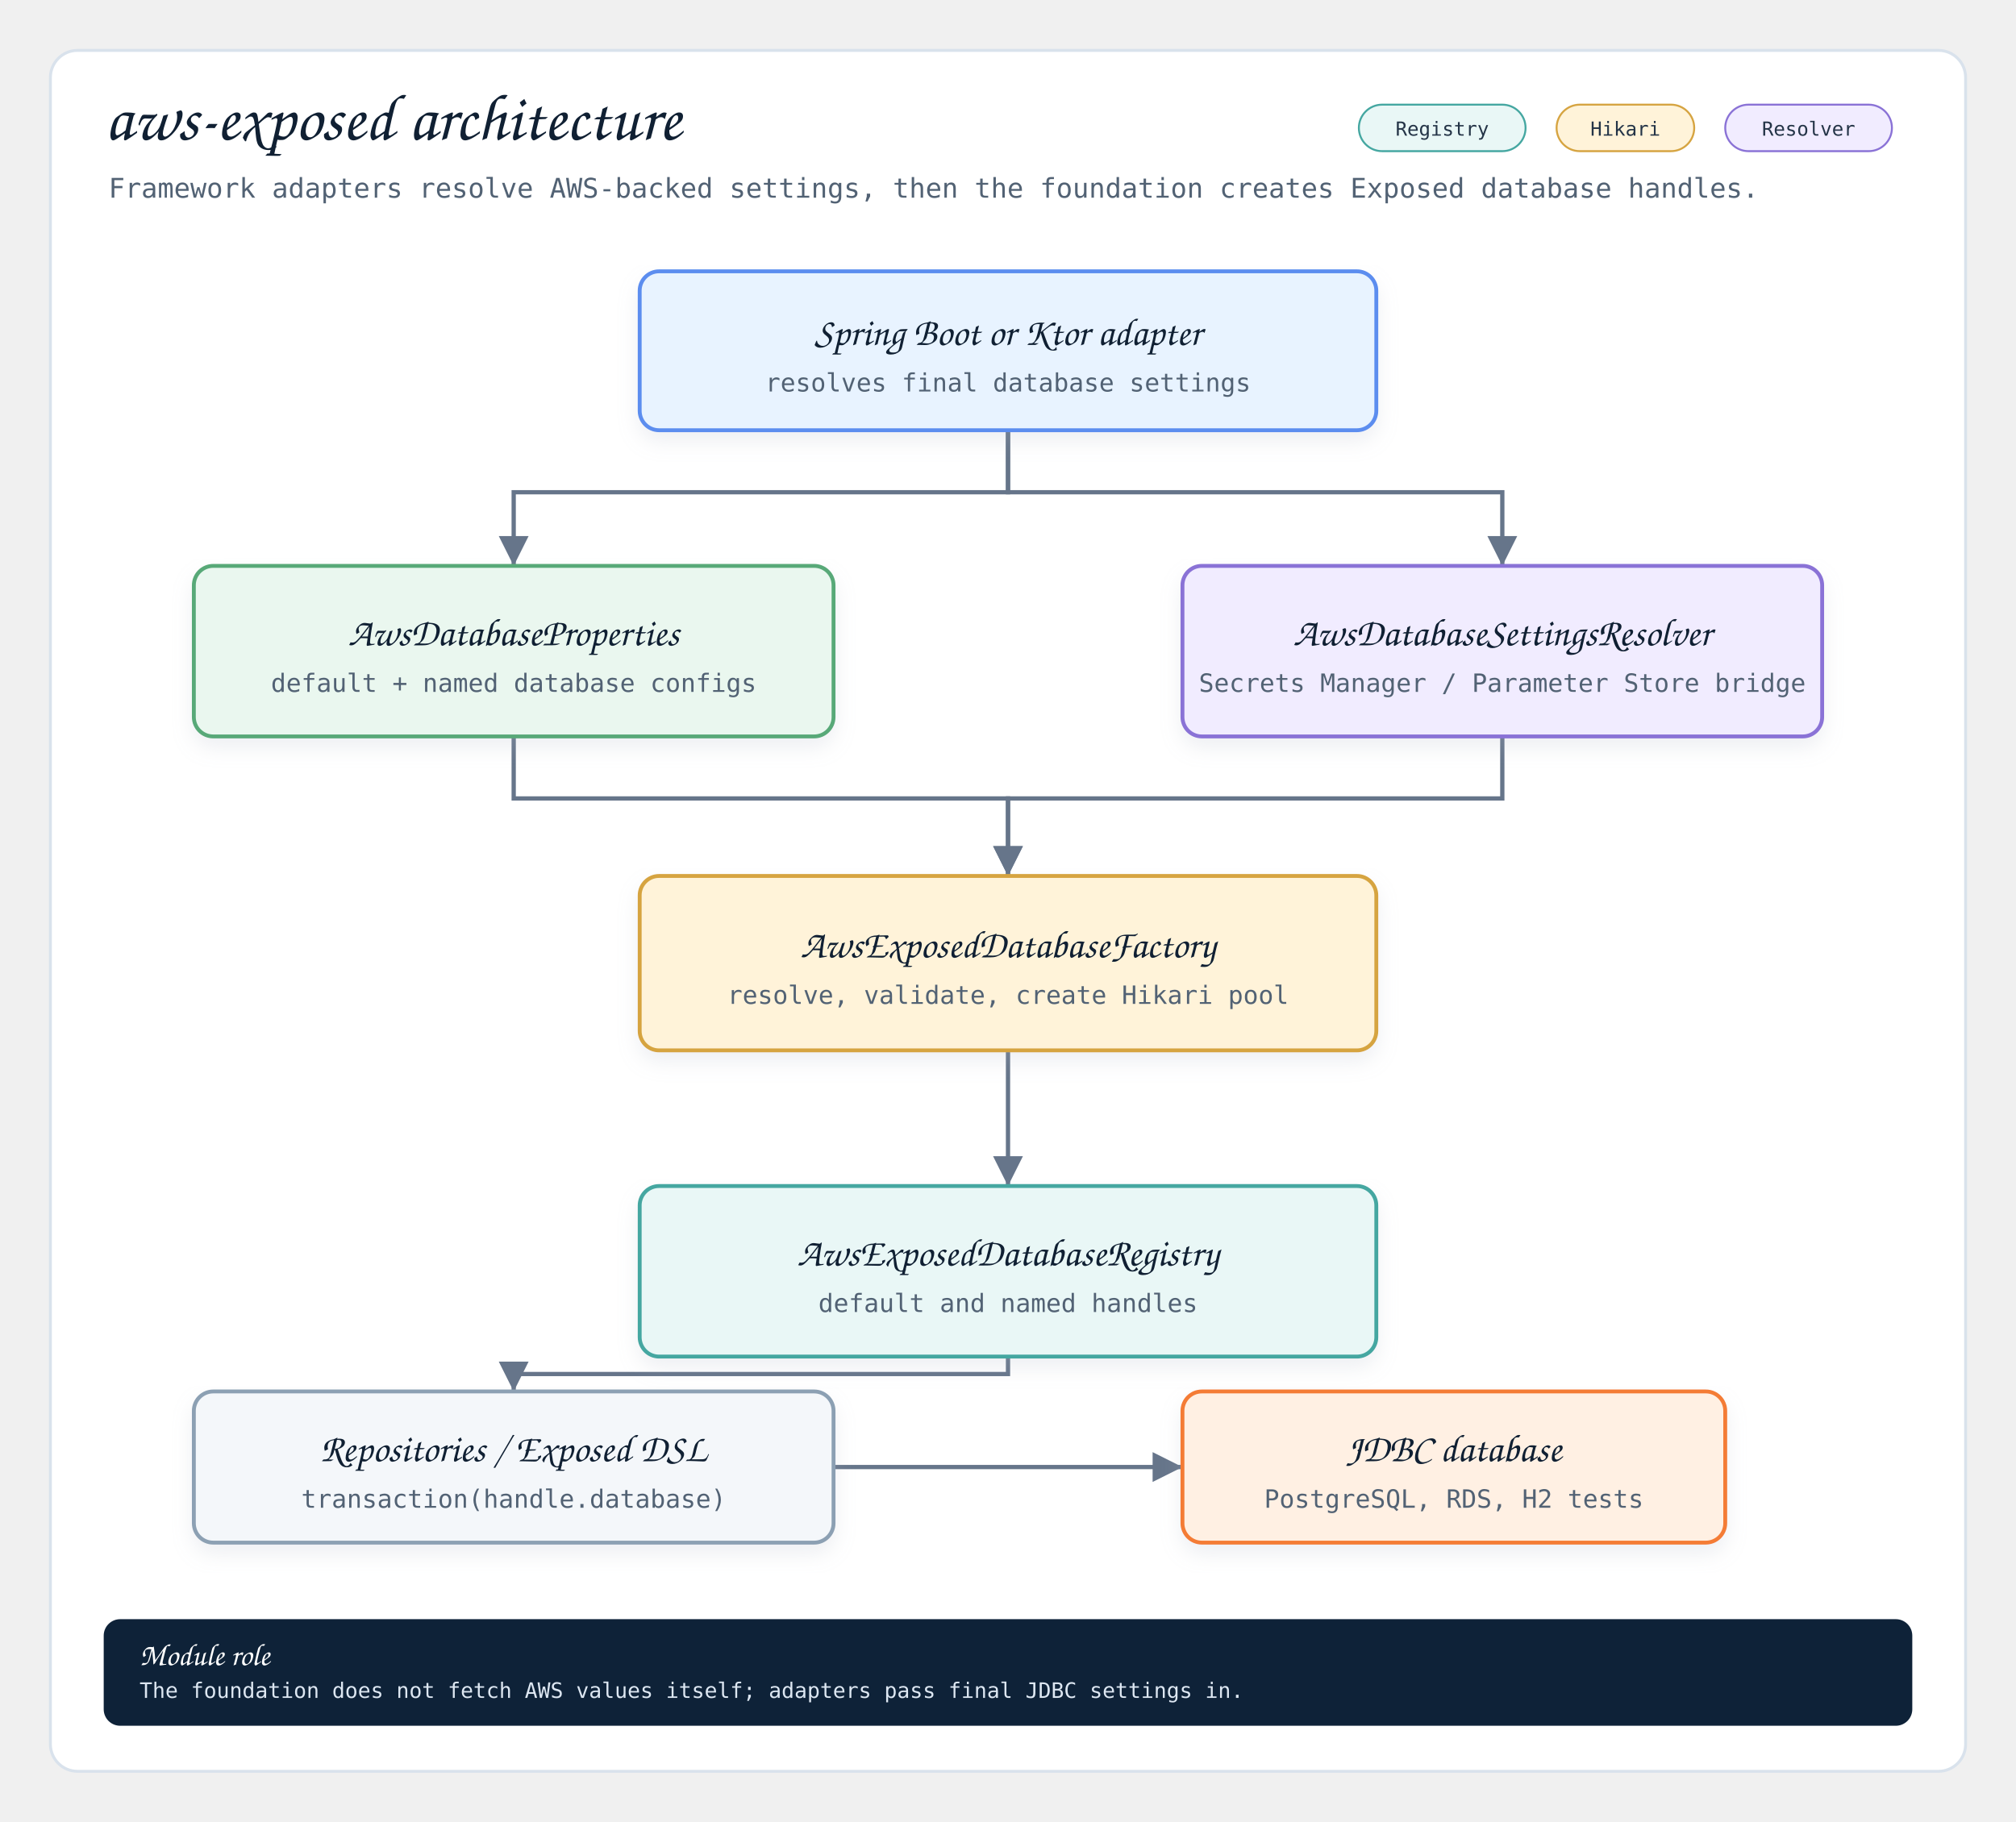
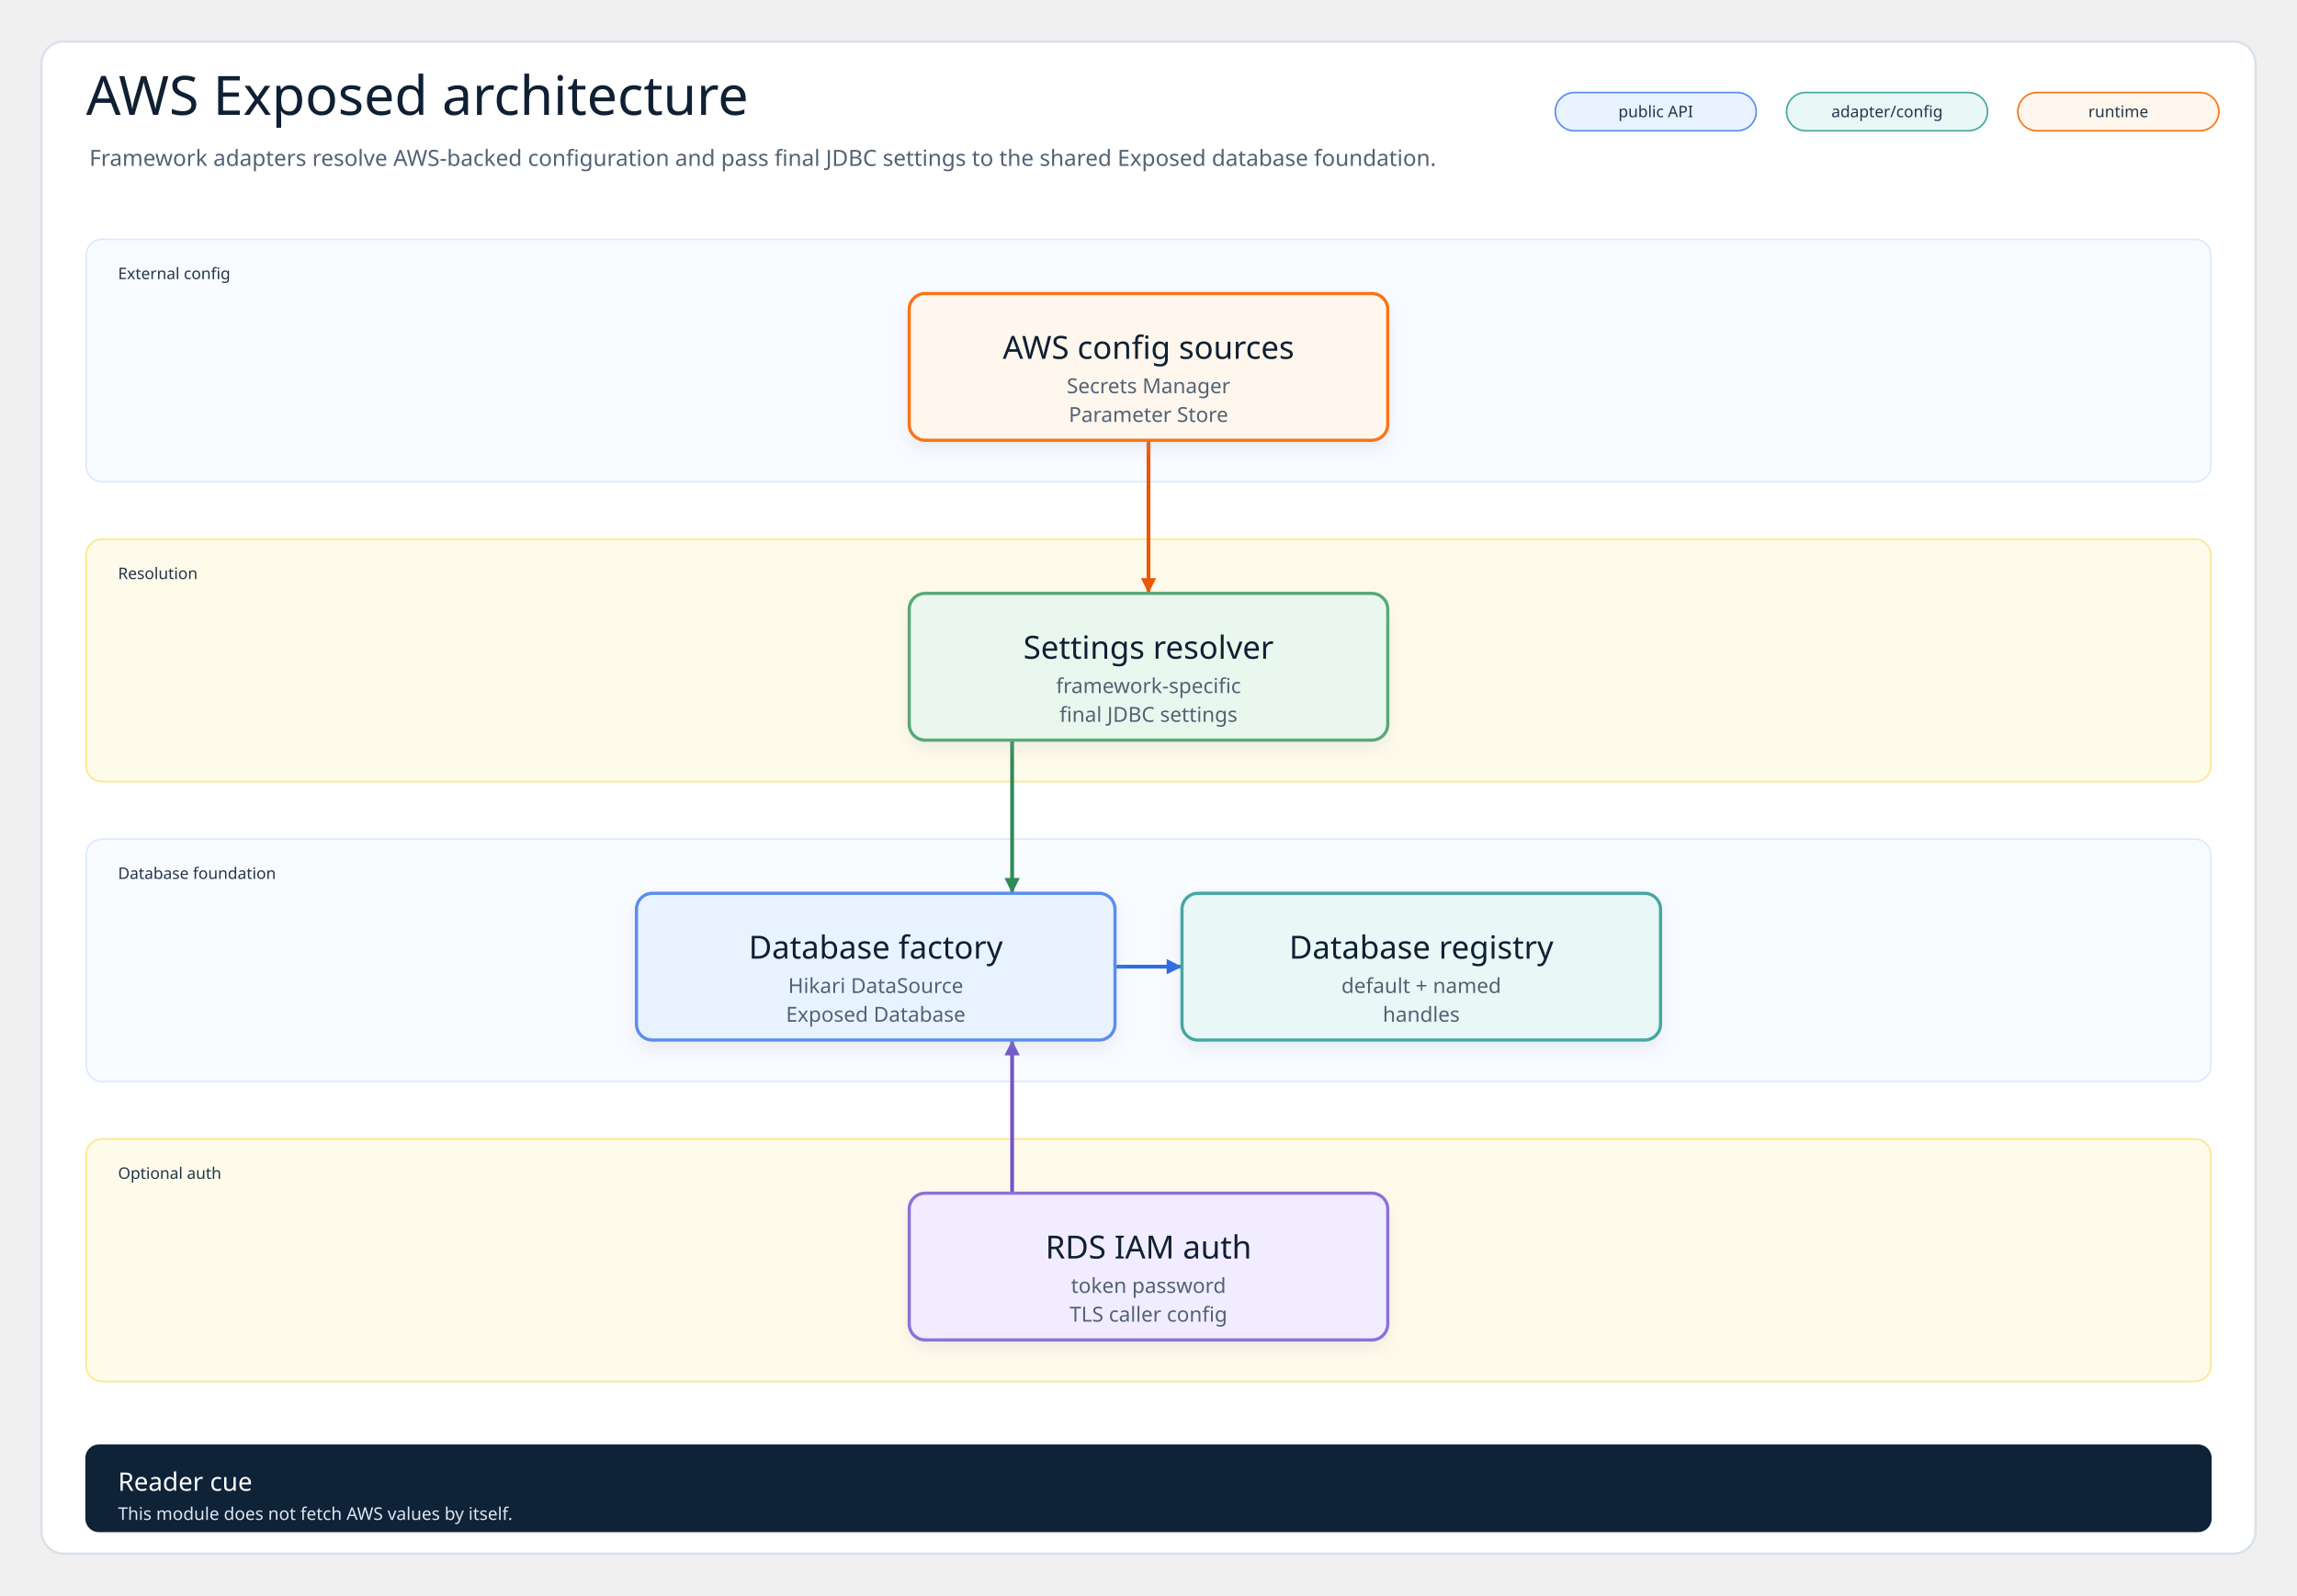
- <svg xmlns="http://www.w3.org/2000/svg" width="1040" height="940" viewBox="0 0 1040 940" role="img" aria-label="aws-exposed architecture">
+ <svg xmlns="http://www.w3.org/2000/svg" width="1440" height="1000" viewBox="0 0 1440 1000" role="img" aria-label="AWS Exposed architecture">
  <defs>
-     <marker id="arrow" markerWidth="9" markerHeight="9" refX="8" refY="4.5" orient="auto" markerUnits="strokeWidth">
-       <path d="M1,1 L8,4.5 L1,8 Z" fill="#66758A" />
-     </marker>
    <filter id="shadow" x="-10%" y="-10%" width="120%" height="130%">
      <feDropShadow dx="0" dy="5" stdDeviation="5" flood-color="#AAB7C6" flood-opacity="0.20" />
    </filter>
  </defs>
  <style>
  svg{background:#F5F7FA}
  .frame{fill:#FFFFFF;stroke:#D9E2EC;stroke-width:1.5}
-   .title{font-family:"Architects Daughter","Comic Sans MS",cursive;font-size:34px;fill:#102033}
-   .subtitle,.detail,.footer-detail{font-family:"Comic Mono","SFMono-Regular",Menlo,monospace;fill:#526274}
+   .title{font-family:"Architects Daughter";font-size:34px;fill:#102033}
+   .seqTitle{font-family:"Architects Daughter";font-size:44px;fill:#102033}
+   .seqSubtitle{font-family:"Comic Mono";font-size:16px;fill:#526274}
+   .seqParticipantTitle{font-family:"Architects Daughter";font-size:24px;fill:#102033}
+   .seqParticipantDetail{font-family:"Comic Mono";font-size:13px;fill:#526274}
+   .subtitle,.detail,.tiny,.label{font-family:"Comic Mono";fill:#526274}
  .subtitle{font-size:14px}
-   .card-title{font-family:"Architects Daughter","Comic Sans MS",cursive;font-size:20px;fill:#102033}
+   .label{font-size:12px;fill:#344456}
+   .card-title{font-family:"Architects Daughter";font-size:20px;fill:#102033}
  .detail{font-size:13px}
-   .chip{font-family:"Comic Mono","SFMono-Regular",Menlo,monospace;font-size:10px;fill:#243447}
+   .tiny{font-size:10px}
+   .chip{font-family:"Comic Mono";font-size:10px;fill:#243447}
  .card{stroke-width:2;filter:url(#shadow)}
-   .edge{fill:none;stroke-width:2.2;marker-end:url(#arrow)}
-   .edge-label{font-family:"Comic Mono","SFMono-Regular",Menlo,monospace;font-size:11px;fill:#344456}
-   .label-bg{fill:#FFFFFF;stroke:#D9E2EC}
+   .edge{fill:none;stroke-width:2.4;stroke-linecap:round;stroke-linejoin:round}
+   .seq{fill:none;stroke-width:3;stroke-linecap:round;stroke-linejoin:round}
+   .seqReturn{fill:none;stroke-width:2.7;stroke-linecap:round;stroke-linejoin:round;stroke-dasharray:8 7}
+   .labelPill{fill:#FFFFFF;stroke:#D6E3EF;stroke-width:1.4}
+   .numberBadge{font-family:"Comic Mono";font-size:12px;fill:#FFFFFF}
+   .altBox{fill:#FFFFFF;fill-opacity:.44;stroke:#D6A441;stroke-width:1.8;stroke-dasharray:8 8}
+   .activation{stroke-width:1.4}
  .footer{fill:#0E2238;stroke:#0E2238}
-   .footer-title{font-family:"Architects Daughter","Comic Sans MS",cursive;font-size:16px;fill:#FFFFFF}
-   .footer-detail{font-size:11px;fill:#DDE7F2}
+   .footer-title{font-family:"Architects Daughter";font-size:16px;fill:#FFFFFF}
+   .footer-detail{font-family:"Comic Mono";font-size:11px;fill:#DDE7F2}
+   .seq-line{stroke:#CBD5E1;stroke-width:1.6;stroke-dasharray:6 8}
+   .bar-label{font-family:"Architects Daughter";font-size:17px;fill:#102033}
</style>
-   <rect x="26" y="26" width="988" height="888" rx="14" class="frame" />
-   <text class="title" x="54" y="72">aws-exposed architecture</text>
-   <text class="subtitle" x="56" y="102">Framework adapters resolve AWS-backed settings, then the foundation creates Exposed database handles.</text>
-   <rect x="890" y="54" width="86" height="24" rx="12" fill="#F1ECFF" stroke="#8A72D6" />
-   <text class="chip" x="933" y="70" text-anchor="middle">Resolver</text>
-   <rect x="803" y="54" width="71" height="24" rx="12" fill="#FFF3D9" stroke="#D6A441" />
-   <text class="chip" x="838.5" y="70" text-anchor="middle">Hikari</text>
-   <rect x="701" y="54" width="86" height="24" rx="12" fill="#E9F7F6" stroke="#45A7A1" />
-   <text class="chip" x="744" y="70" text-anchor="middle">Registry</text>
+   <defs>
+     <marker id="arrow-blue" viewBox="0 0 5 5" markerWidth="5" markerHeight="5" refX="4.5" refY="2.5" orient="auto" markerUnits="strokeWidth">
+       <path d="M 0.5 0.5 L 4.5 2.5 L 0.5 4.5 Z" fill="#2F6DE0" />
+     </marker>
+     <marker id="arrow-green" viewBox="0 0 5 5" markerWidth="5" markerHeight="5" refX="4.5" refY="2.5" orient="auto" markerUnits="strokeWidth">
+       <path d="M 0.5 0.5 L 4.5 2.5 L 0.5 4.5 Z" fill="#2F8B57" />
+     </marker>
+     <marker id="arrow-teal" viewBox="0 0 5 5" markerWidth="5" markerHeight="5" refX="4.5" refY="2.5" orient="auto" markerUnits="strokeWidth">
+       <path d="M 0.5 0.5 L 4.5 2.5 L 0.5 4.5 Z" fill="#168E86" />
+     </marker>
+     <marker id="arrow-amber" viewBox="0 0 5 5" markerWidth="5" markerHeight="5" refX="4.5" refY="2.5" orient="auto" markerUnits="strokeWidth">
+       <path d="M 0.5 0.5 L 4.5 2.5 L 0.5 4.5 Z" fill="#B98518" />
+     </marker>
+     <marker id="arrow-rose" viewBox="0 0 5 5" markerWidth="5" markerHeight="5" refX="4.5" refY="2.5" orient="auto" markerUnits="strokeWidth">
+       <path d="M 0.5 0.5 L 4.5 2.5 L 0.5 4.5 Z" fill="#C74E68" />
+     </marker>
+     <marker id="arrow-violet" viewBox="0 0 5 5" markerWidth="5" markerHeight="5" refX="4.5" refY="2.5" orient="auto" markerUnits="strokeWidth">
+       <path d="M 0.5 0.5 L 4.5 2.5 L 0.5 4.5 Z" fill="#7255C7" />
+     </marker>
+     <marker id="arrow-orange" viewBox="0 0 5 5" markerWidth="5" markerHeight="5" refX="4.5" refY="2.5" orient="auto" markerUnits="strokeWidth">
+       <path d="M 0.5 0.5 L 4.5 2.5 L 0.5 4.5 Z" fill="#EA580C" />
+     </marker>
+     <marker id="arrow-slate" viewBox="0 0 5 5" markerWidth="5" markerHeight="5" refX="4.5" refY="2.5" orient="auto" markerUnits="strokeWidth">
+       <path d="M 0.5 0.5 L 4.5 2.5 L 0.5 4.5 Z" fill="#475569" />
+     </marker>
+   </defs>
+   <rect x="26" y="26" width="1388" height="948" rx="14" class="frame" />
+   <text class="title" x="54" y="72">AWS Exposed architecture</text>
+   <text class="subtitle" x="56" y="104">Framework adapters resolve AWS-backed configuration and pass final JDBC settings to the shared Exposed database foundation.</text>
  <g>
-     <g>
-       <path class="edge" d="M520 222 L520 254 L265 254 L265 292" stroke="#66758A" />
-     </g>
-     <g>
-       <path class="edge" d="M520 222 L520 254 L775 254 L775 292" stroke="#66758A" />
-     </g>
-     <g>
-       <path class="edge" d="M265 380 L265 412 L520 412 L520 452" stroke="#66758A" />
-     </g>
-     <g>
-       <path class="edge" d="M775 380 L775 412 L520 412 L520 452" stroke="#66758A" />
-     </g>
-     <g>
-       <path class="edge" d="M520 542 L520 574 L520 574 L520 612" stroke="#66758A" />
-     </g>
-     <g>
-       <path class="edge" d="M520 700 L520 709 L265 709 L265 718" stroke="#66758A" />
-     </g>
-     <g>
-       <path class="edge" d="M430 757 L462 757 L462 757 L610 757" stroke="#66758A" />
-     </g>
+     <rect x="975" y="58" width="126" height="24" rx="12" fill="#E8F3FF" stroke="#5B8DEF" />
+     <text class="chip" x="1038.0" y="70" text-anchor="middle" dominant-baseline="middle">public API</text>
  </g>
-   <g id="adapter">
-     <rect class="card" x="330" y="140" width="380" height="82" rx="10" fill="#E8F3FF" stroke="#5B8DEF" />
-     <text class="card-title" x="520" y="178" text-anchor="middle">Spring Boot or Ktor adapter</text>
-     <text class="detail" x="520" y="202" text-anchor="middle">resolves final database settings</text>
+   <g>
+     <rect x="1120" y="58" width="126" height="24" rx="12" fill="#E9F7F6" stroke="#45A7A1" />
+     <text class="chip" x="1183.0" y="70" text-anchor="middle" dominant-baseline="middle">adapter/config</text>
  </g>
-   <g id="props">
-     <rect class="card" x="100" y="292" width="330" height="88" rx="10" fill="#EAF7EF" stroke="#58A978" />
-     <text class="card-title" x="265" y="333" text-anchor="middle">AwsDatabaseProperties</text>
-     <text class="detail" x="265" y="357" text-anchor="middle">default + named database configs</text>
+   <g>
+     <rect x="1265" y="58" width="126" height="24" rx="12" fill="#FFF7ED" stroke="#F97316" />
+     <text class="chip" x="1328.0" y="70" text-anchor="middle" dominant-baseline="middle">runtime</text>
+   </g>
+   <rect x="54" y="150" width="1332" height="152" rx="10" fill="#F8FBFF" stroke="#DBEAFE" />
+   <text class="chip" x="74" y="175">External config</text>
+   <rect x="54" y="338" width="1332" height="152" rx="10" fill="#FFFBEB" stroke="#FDE68A" />
+   <text class="chip" x="74" y="363">Resolution</text>
+   <rect x="54" y="526" width="1332" height="152" rx="10" fill="#F8FBFF" stroke="#DBEAFE" />
+   <text class="chip" x="74" y="551">Database foundation</text>
+   <rect x="54" y="714" width="1332" height="152" rx="10" fill="#FFFBEB" stroke="#FDE68A" />
+   <text class="chip" x="74" y="739">Optional auth</text>
+   <g id="routes">
+     <path class="edge" d="M 720.0 276.0 L 720.0 372.0" stroke="#EA580C" marker-end="url(#arrow-orange)" />
+     <path class="edge" d="M 634.5 464.0 L 634.5 560.0" stroke="#2F8B57" marker-end="url(#arrow-green)" />
+     <path class="edge" d="M 699.0 606.0 L 741.0 606.0" stroke="#2F6DE0" marker-end="url(#arrow-blue)" />
+     <path class="edge" d="M 634.5 748.0 L 634.5 652.0" stroke="#7255C7" marker-end="url(#arrow-violet)" />
+   </g>
+   <g id="sources">
+     <rect class="card" x="570.0" y="184.0" width="300.0" height="92.0" rx="10" fill="#FFF7ED" stroke="#F97316" />
+     <text class="card-title" x="720.0" y="218.0" text-anchor="middle" dominant-baseline="middle">AWS config sources</text>
+     <text class="detail" x="720.0" y="242.0" text-anchor="middle" dominant-baseline="middle">Secrets Manager</text>
+     <text class="detail" x="720.0" y="260.0" text-anchor="middle" dominant-baseline="middle">Parameter Store</text>
  </g>
  <g id="resolver">
-     <rect class="card" x="610" y="292" width="330" height="88" rx="10" fill="#F1ECFF" stroke="#8A72D6" />
-     <text class="card-title" x="775" y="333" text-anchor="middle">AwsDatabaseSettingsResolver</text>
-     <text class="detail" x="775" y="357" text-anchor="middle">Secrets Manager / Parameter Store bridge</text>
+     <rect class="card" x="570.0" y="372.0" width="300.0" height="92.0" rx="10" fill="#EAF7EF" stroke="#58A978" />
+     <text class="card-title" x="720.0" y="406.0" text-anchor="middle" dominant-baseline="middle">Settings resolver</text>
+     <text class="detail" x="720.0" y="430.0" text-anchor="middle" dominant-baseline="middle">framework-specific</text>
+     <text class="detail" x="720.0" y="448.0" text-anchor="middle" dominant-baseline="middle">final JDBC settings</text>
  </g>
  <g id="factory">
-     <rect class="card" x="330" y="452" width="380" height="90" rx="10" fill="#FFF3D9" stroke="#D6A441" />
-     <text class="card-title" x="520" y="494" text-anchor="middle">AwsExposedDatabaseFactory</text>
-     <text class="detail" x="520" y="518" text-anchor="middle">resolve, validate, create Hikari pool</text>
+     <rect class="card" x="399.0" y="560.0" width="300.0" height="92.0" rx="10" fill="#E8F3FF" stroke="#5B8DEF" />
+     <text class="card-title" x="549.0" y="594.0" text-anchor="middle" dominant-baseline="middle">Database factory</text>
+     <text class="detail" x="549.0" y="618.0" text-anchor="middle" dominant-baseline="middle">Hikari DataSource</text>
+     <text class="detail" x="549.0" y="636.0" text-anchor="middle" dominant-baseline="middle">Exposed Database</text>
  </g>
  <g id="registry">
-     <rect class="card" x="330" y="612" width="380" height="88" rx="10" fill="#E9F7F6" stroke="#45A7A1" />
-     <text class="card-title" x="520" y="653" text-anchor="middle">AwsExposedDatabaseRegistry</text>
-     <text class="detail" x="520" y="677" text-anchor="middle">default and named handles</text>
+     <rect class="card" x="741.0" y="560.0" width="300.0" height="92.0" rx="10" fill="#E9F7F6" stroke="#45A7A1" />
+     <text class="card-title" x="891.0" y="594.0" text-anchor="middle" dominant-baseline="middle">Database registry</text>
+     <text class="detail" x="891.0" y="618.0" text-anchor="middle" dominant-baseline="middle">default + named</text>
+     <text class="detail" x="891.0" y="636.0" text-anchor="middle" dominant-baseline="middle">handles</text>
  </g>
-   <g id="repo">
-     <rect class="card" x="100" y="718" width="330" height="78" rx="10" fill="#F4F7FA" stroke="#8CA0B3" />
-     <text class="card-title" x="265" y="754" text-anchor="middle">Repositories / Exposed DSL</text>
-     <text class="detail" x="265" y="778" text-anchor="middle">transaction(handle.database)</text>
+   <g id="rds">
+     <rect class="card" x="570.0" y="748.0" width="300.0" height="92.0" rx="10" fill="#F1ECFF" stroke="#8A72D6" />
+     <text class="card-title" x="720.0" y="782.0" text-anchor="middle" dominant-baseline="middle">RDS IAM auth</text>
+     <text class="detail" x="720.0" y="806.0" text-anchor="middle" dominant-baseline="middle">token password</text>
+     <text class="detail" x="720.0" y="824.0" text-anchor="middle" dominant-baseline="middle">TLS caller config</text>
  </g>
-   <g id="db">
-     <rect class="card" x="610" y="718" width="280" height="78" rx="10" fill="#FFF0E3" stroke="#F47B36" />
-     <text class="card-title" x="750" y="754" text-anchor="middle">JDBC database</text>
-     <text class="detail" x="750" y="778" text-anchor="middle">PostgreSQL, RDS, H2 tests</text>
-   </g>
-   <rect class="footer" x="54" y="836" width="932" height="54" rx="8" />
-   <text class="footer-title" x="72" y="855" dominant-baseline="middle">Module role</text>
-   <text class="footer-detail" x="72" y="873" dominant-baseline="middle">The foundation does not fetch AWS values itself; adapters pass final JDBC settings in.</text>
+   <rect class="footer" x="54" y="906" width="1332" height="54" rx="8" />
+   <text class="footer-title" x="74" y="929" dominant-baseline="middle">Reader cue</text>
+   <text class="footer-detail" x="74" y="949" dominant-baseline="middle">This module does not fetch AWS values by itself.</text>
</svg>
